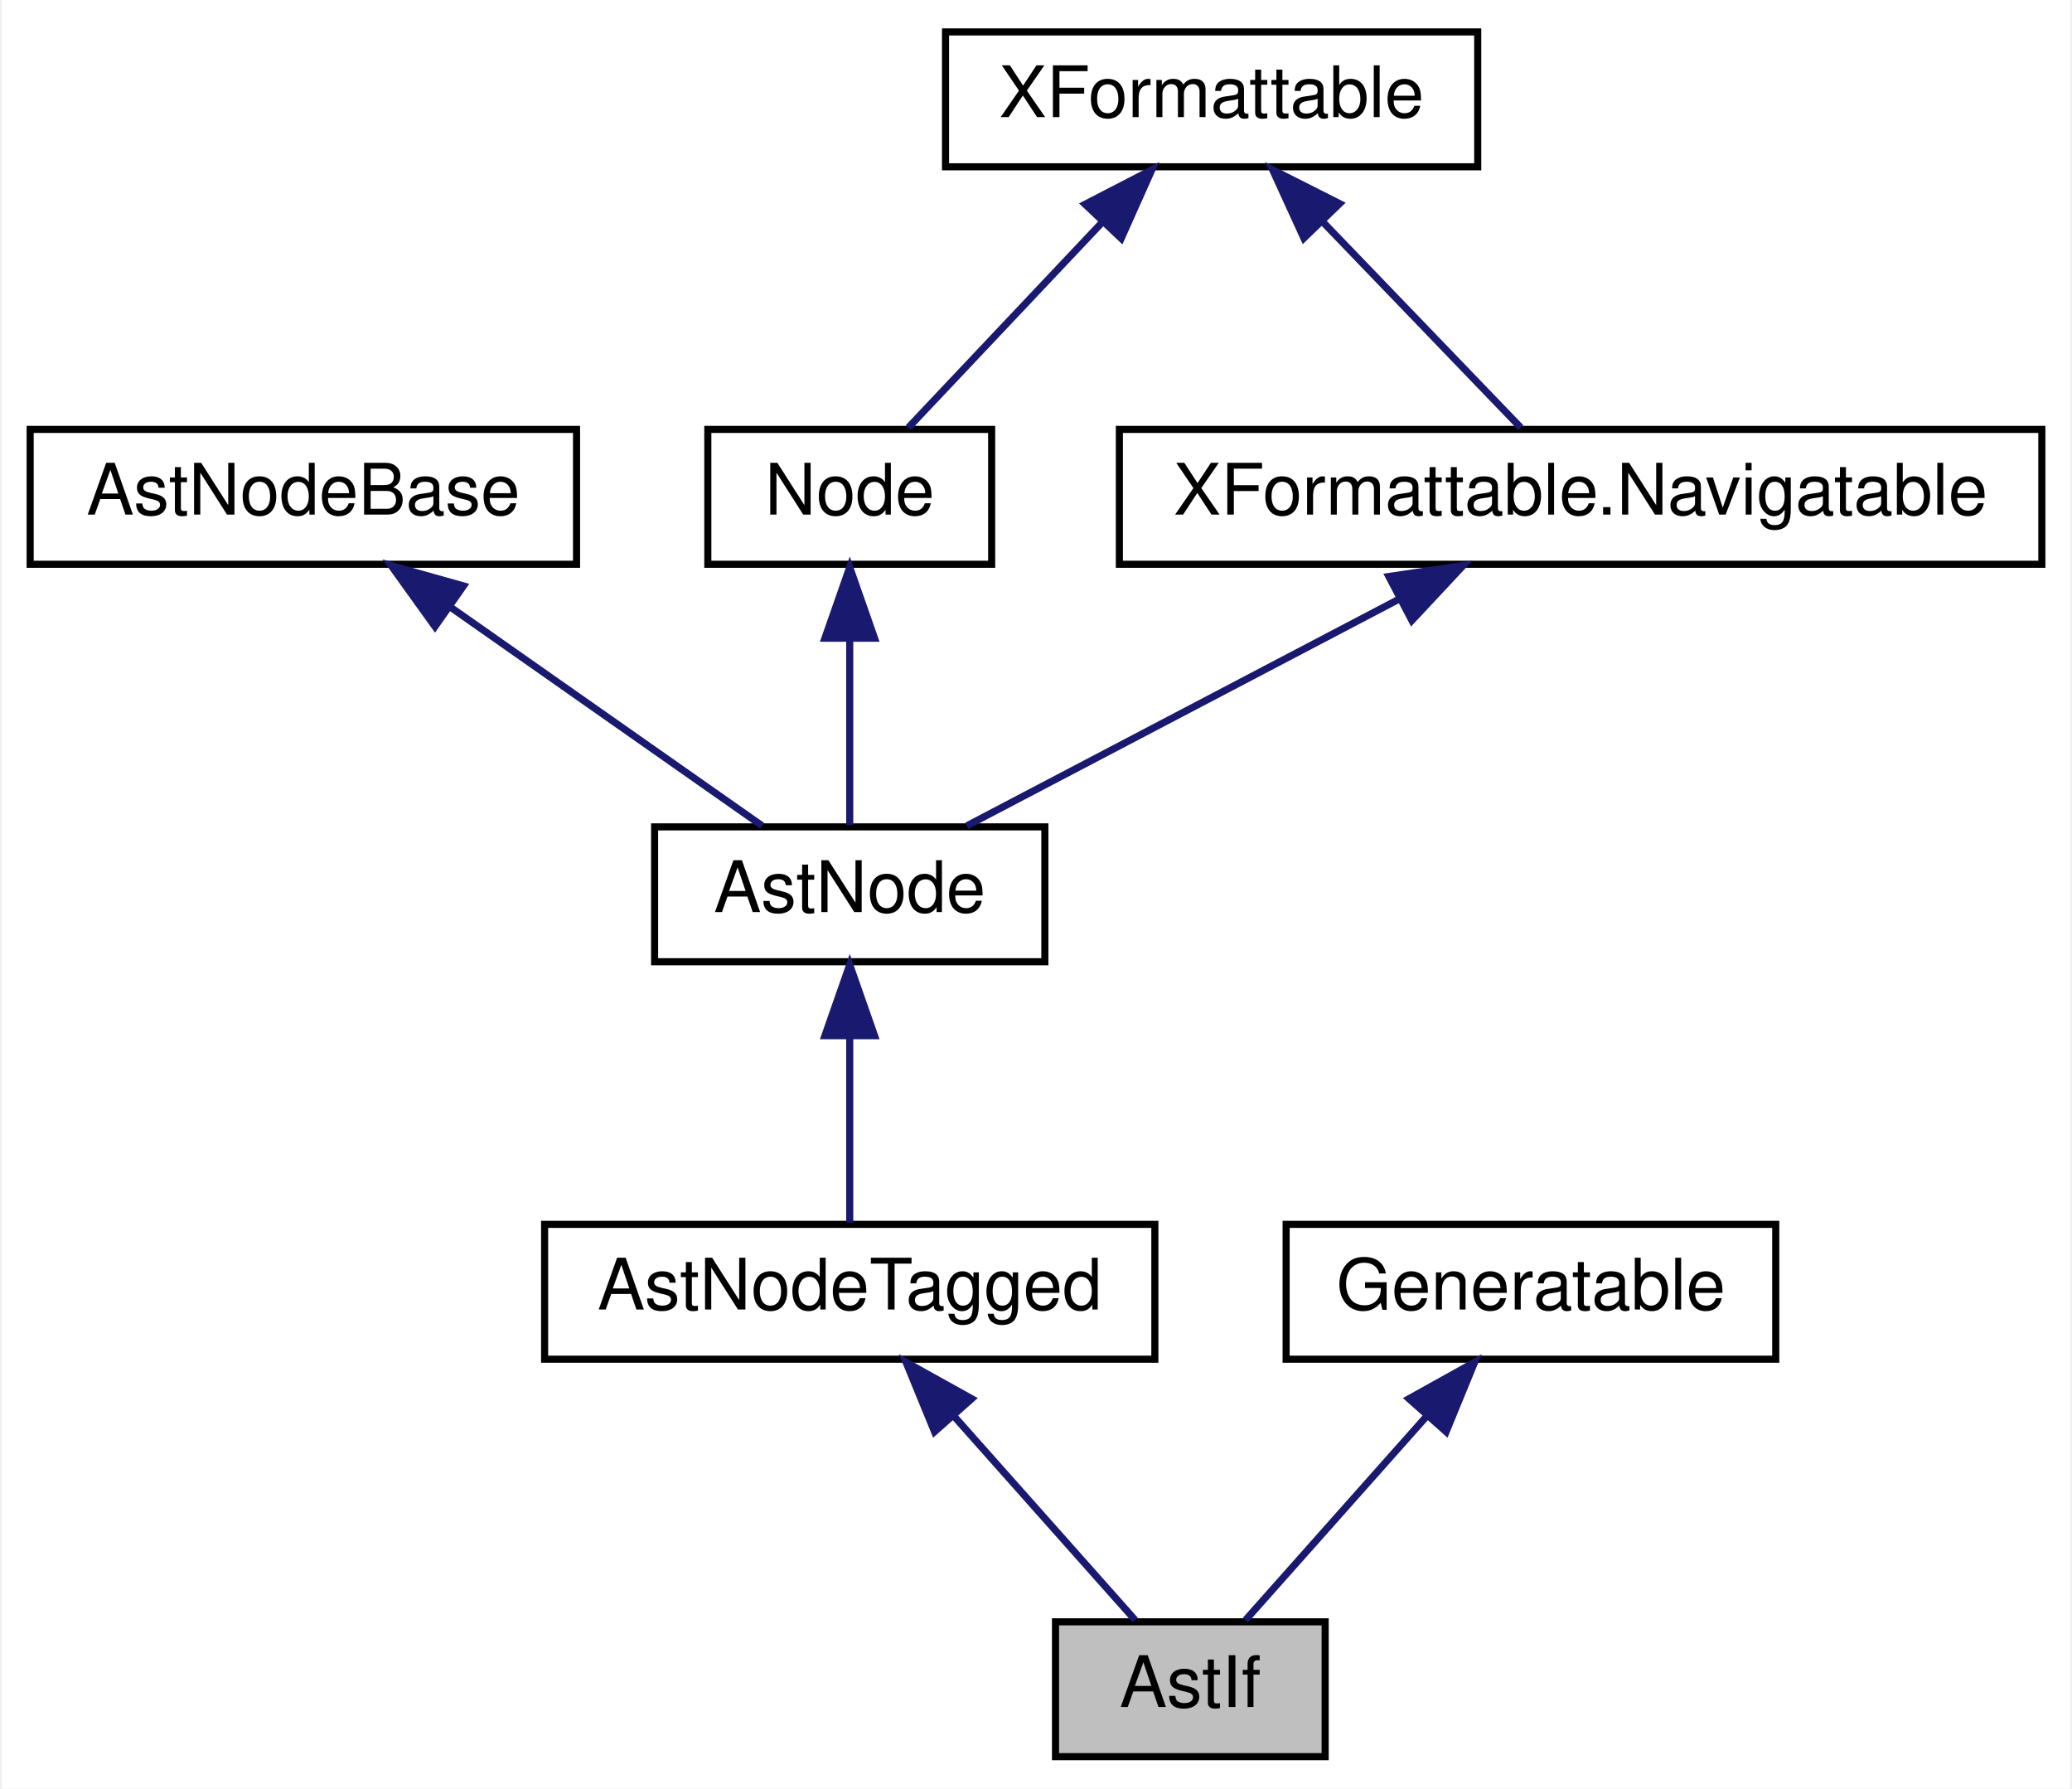
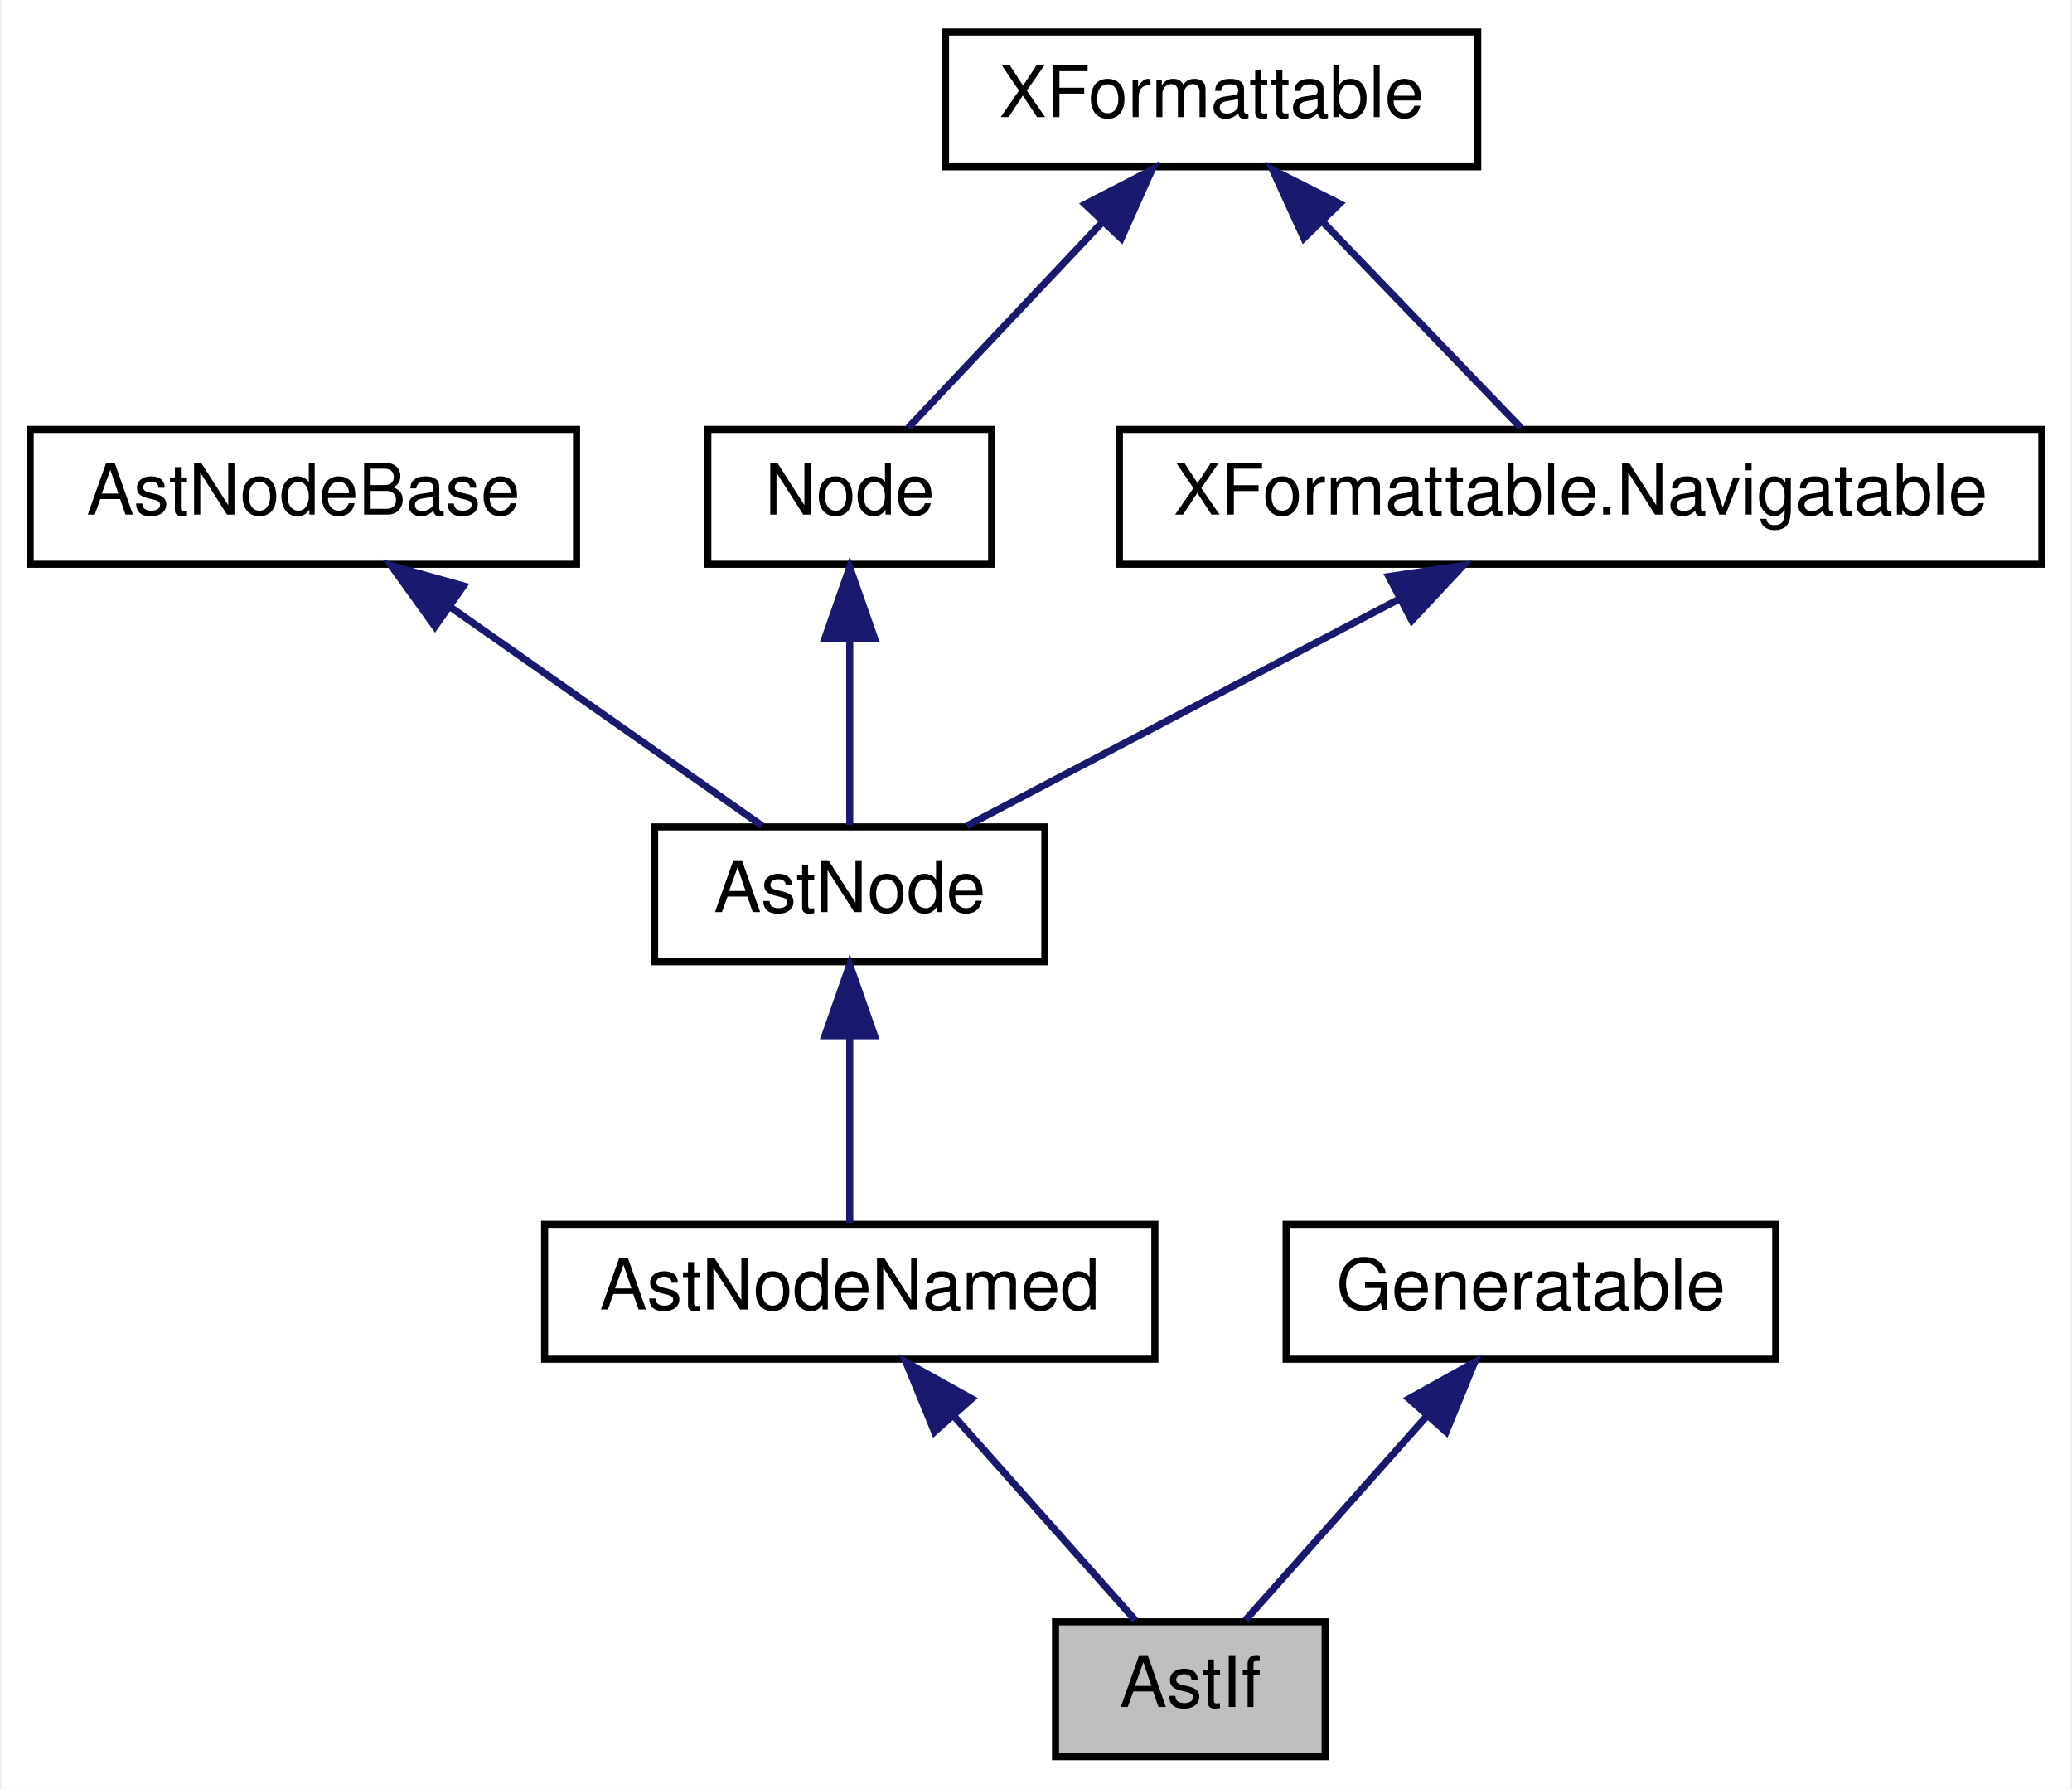
<svg xmlns="http://www.w3.org/2000/svg" xmlns:xlink="http://www.w3.org/1999/xlink" width="292pt" height="252pt" viewBox="0.00 0.00 291.50 252.00">
  <g id="graph0" class="graph" transform="scale(1 1) rotate(0) translate(4 248)">
    <polygon fill="white" stroke="transparent" points="-4,4 -4,-248 287.5,-248 287.5,4 -4,4" />
    <g id="node1" class="node">
      <g id="a_node1">
        <a xlink:title="抽象構文木のステップ式のクラス.">
          <polygon fill="#bfbfbf" stroke="black" points="144.5,-0.5 144.5,-19.5 182.5,-19.5 182.5,-0.5 144.5,-0.5" />
          <text text-anchor="middle" x="163.5" y="-7.5" font-family="Helvetica,sans-Serif" font-size="10.00">AstIf</text>
        </a>
      </g>
    </g>
    <g id="node2" class="node">
      <g id="a_node2">
-         <a xlink:href="classast_1_1_ast_node_tagged.html" target="_top" xlink:title="タグ付きの子をもつノードのクラス．利用者は自前で，追加する子のField名と，Getter，型を設定する．読み出しは子の添字でも行える．">
+         <a xlink:href="classast_1_1_ast_node_named.html" target="_top" xlink:title="タグ付きの子をもつノードのクラス．利用者は自前で，追加する子のField名と，Getter，型を設定する．読み出しは子の添字でも行える．">
          <polygon fill="white" stroke="black" points="72.5,-56.5 72.5,-75.5 158.5,-75.5 158.5,-56.5 72.5,-56.5" />
-           <text text-anchor="middle" x="115.5" y="-63.5" font-family="Helvetica,sans-Serif" font-size="10.00">AstNodeTagged</text>
+           <text text-anchor="middle" x="115.5" y="-63.5" font-family="Helvetica,sans-Serif" font-size="10.00">AstNodeNamed</text>
        </a>
      </g>
    </g>
    <g id="edge1" class="edge">
      <path fill="none" stroke="midnightblue" d="M130.23,-48.43C138.64,-38.97 148.85,-27.48 155.72,-19.75" />
      <polygon fill="midnightblue" stroke="midnightblue" points="127.45,-46.28 123.43,-56.08 132.69,-50.93 127.45,-46.28" />
    </g>
    <g id="node3" class="node">
      <g id="a_node3">
        <a xlink:href="classast_1_1_ast_node.html" target="_top" xlink:title="タグなしの順アクセスの子供をもてる抽象構文木のノードのクラス。">
          <polygon fill="white" stroke="black" points="88,-112.5 88,-131.5 143,-131.5 143,-112.5 88,-112.5" />
          <text text-anchor="middle" x="115.5" y="-119.5" font-family="Helvetica,sans-Serif" font-size="10.00">AstNode</text>
        </a>
      </g>
    </g>
    <g id="edge2" class="edge">
      <path fill="none" stroke="midnightblue" d="M115.5,-101.8C115.5,-92.91 115.5,-82.78 115.5,-75.75" />
      <polygon fill="midnightblue" stroke="midnightblue" points="112,-102.08 115.5,-112.08 119,-102.08 112,-102.08" />
    </g>
    <g id="node4" class="node">
      <g id="a_node4">
        <a xlink:href="classast_1_1_ast_node_base.html" target="_top" xlink:title=" ">
          <polygon fill="white" stroke="black" points="0,-168.5 0,-187.5 77,-187.5 77,-168.5 0,-168.5" />
          <text text-anchor="middle" x="38.5" y="-175.5" font-family="Helvetica,sans-Serif" font-size="10.00">AstNodeBase</text>
        </a>
      </g>
    </g>
    <g id="edge3" class="edge">
      <path fill="none" stroke="midnightblue" d="M59.4,-162.34C73.41,-152.52 91.38,-139.91 103.16,-131.65" />
      <polygon fill="midnightblue" stroke="midnightblue" points="57.05,-159.72 50.87,-168.32 61.07,-165.45 57.05,-159.72" />
    </g>
    <g id="node5" class="node">
      <g id="a_node5">
        <a xlink:href="interfaceast_1_1_node.html" target="_top" xlink:title=" ">
          <polygon fill="white" stroke="black" points="95.5,-168.5 95.5,-187.5 135.5,-187.5 135.5,-168.5 95.5,-168.5" />
          <text text-anchor="middle" x="115.5" y="-175.5" font-family="Helvetica,sans-Serif" font-size="10.00">Node</text>
        </a>
      </g>
    </g>
    <g id="edge4" class="edge">
      <path fill="none" stroke="midnightblue" d="M115.5,-157.8C115.5,-148.91 115.5,-138.78 115.5,-131.75" />
      <polygon fill="midnightblue" stroke="midnightblue" points="112,-158.08 115.5,-168.08 119,-158.08 112,-158.08" />
    </g>
    <g id="node6" class="node">
      <g id="a_node6">
        <a xlink:href="interfaceformat_1_1_x_formattable.html" target="_top" xlink:title="入れ子フォーマット出力可能なオブジェクトのインタフェース。">
          <polygon fill="white" stroke="black" points="129,-224.5 129,-243.5 204,-243.5 204,-224.5 129,-224.5" />
          <text text-anchor="middle" x="166.5" y="-231.5" font-family="Helvetica,sans-Serif" font-size="10.00">XFormattable</text>
        </a>
      </g>
    </g>
    <g id="edge5" class="edge">
      <path fill="none" stroke="midnightblue" d="M151.12,-216.72C142.13,-207.2 131.14,-195.56 123.76,-187.75" />
      <polygon fill="midnightblue" stroke="midnightblue" points="148.67,-219.22 158.08,-224.08 153.76,-214.41 148.67,-219.22" />
    </g>
    <g id="node7" class="node">
      <g id="a_node7">
        <a xlink:href="interfaceformat_1_1_x_formattable_1_1_navigatable.html" target="_top" xlink:title="木構造の分岐ノードとして清書可能なオブジェクトのクラス">
          <polygon fill="white" stroke="black" points="153.5,-168.5 153.5,-187.5 283.5,-187.5 283.5,-168.5 153.5,-168.5" />
          <text text-anchor="middle" x="218.5" y="-175.5" font-family="Helvetica,sans-Serif" font-size="10.00">XFormattable.Navigatable</text>
        </a>
      </g>
    </g>
    <g id="edge7" class="edge">
      <path fill="none" stroke="midnightblue" d="M182.18,-216.72C191.34,-207.2 202.55,-195.56 210.07,-187.75" />
      <polygon fill="midnightblue" stroke="midnightblue" points="179.5,-214.45 175.09,-224.08 184.54,-219.31 179.5,-214.45" />
    </g>
    <g id="edge6" class="edge">
      <path fill="none" stroke="midnightblue" d="M192.92,-163.59C173.88,-153.61 148.44,-140.27 132.01,-131.65" />
      <polygon fill="midnightblue" stroke="midnightblue" points="191.47,-166.78 201.95,-168.32 194.72,-160.58 191.47,-166.78" />
    </g>
    <g id="node8" class="node">
      <g id="a_node8">
        <a xlink:href="interfacecmd_1_1_generatable.html" target="_top" xlink:title="変換してコードを生成できるノードのインタフェース.">
          <polygon fill="white" stroke="black" points="177,-56.5 177,-75.5 246,-75.5 246,-56.5 177,-56.5" />
          <text text-anchor="middle" x="211.5" y="-63.5" font-family="Helvetica,sans-Serif" font-size="10.00">Generatable</text>
        </a>
      </g>
    </g>
    <g id="edge8" class="edge">
      <path fill="none" stroke="midnightblue" d="M196.77,-48.43C188.36,-38.97 178.15,-27.48 171.28,-19.75" />
      <polygon fill="midnightblue" stroke="midnightblue" points="194.31,-50.93 203.57,-56.08 199.55,-46.28 194.31,-50.93" />
    </g>
  </g>
</svg>
